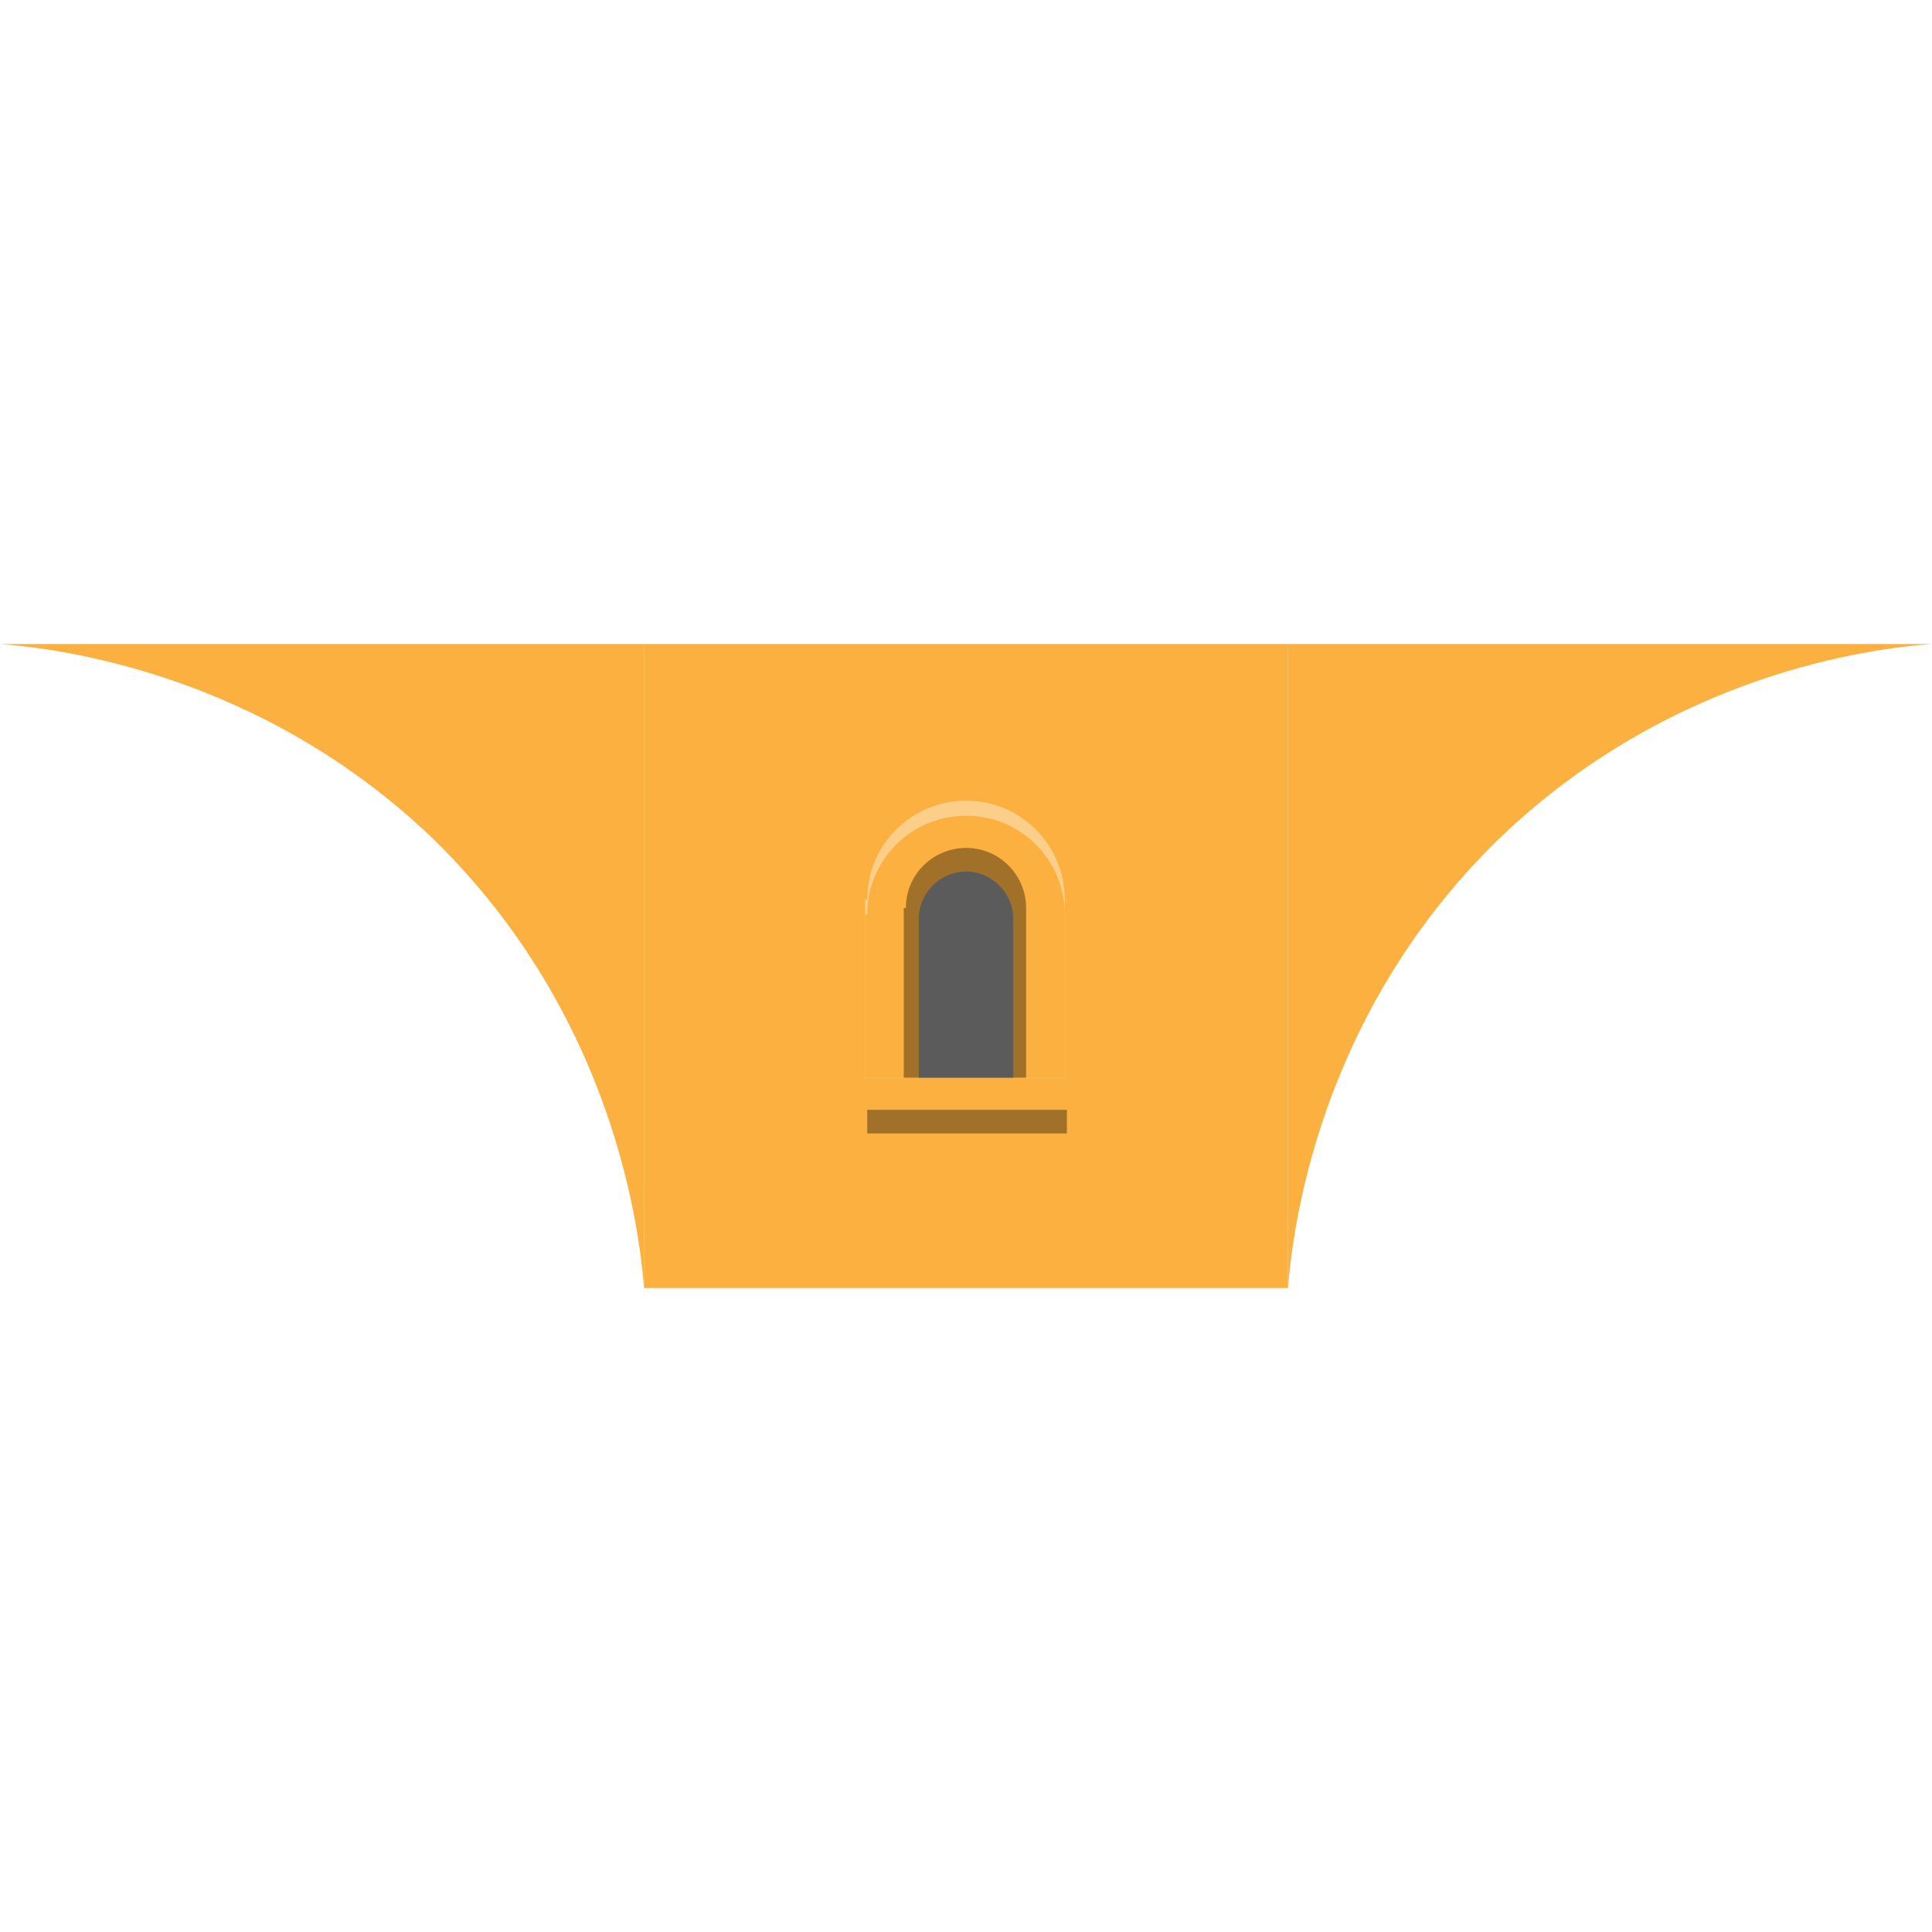
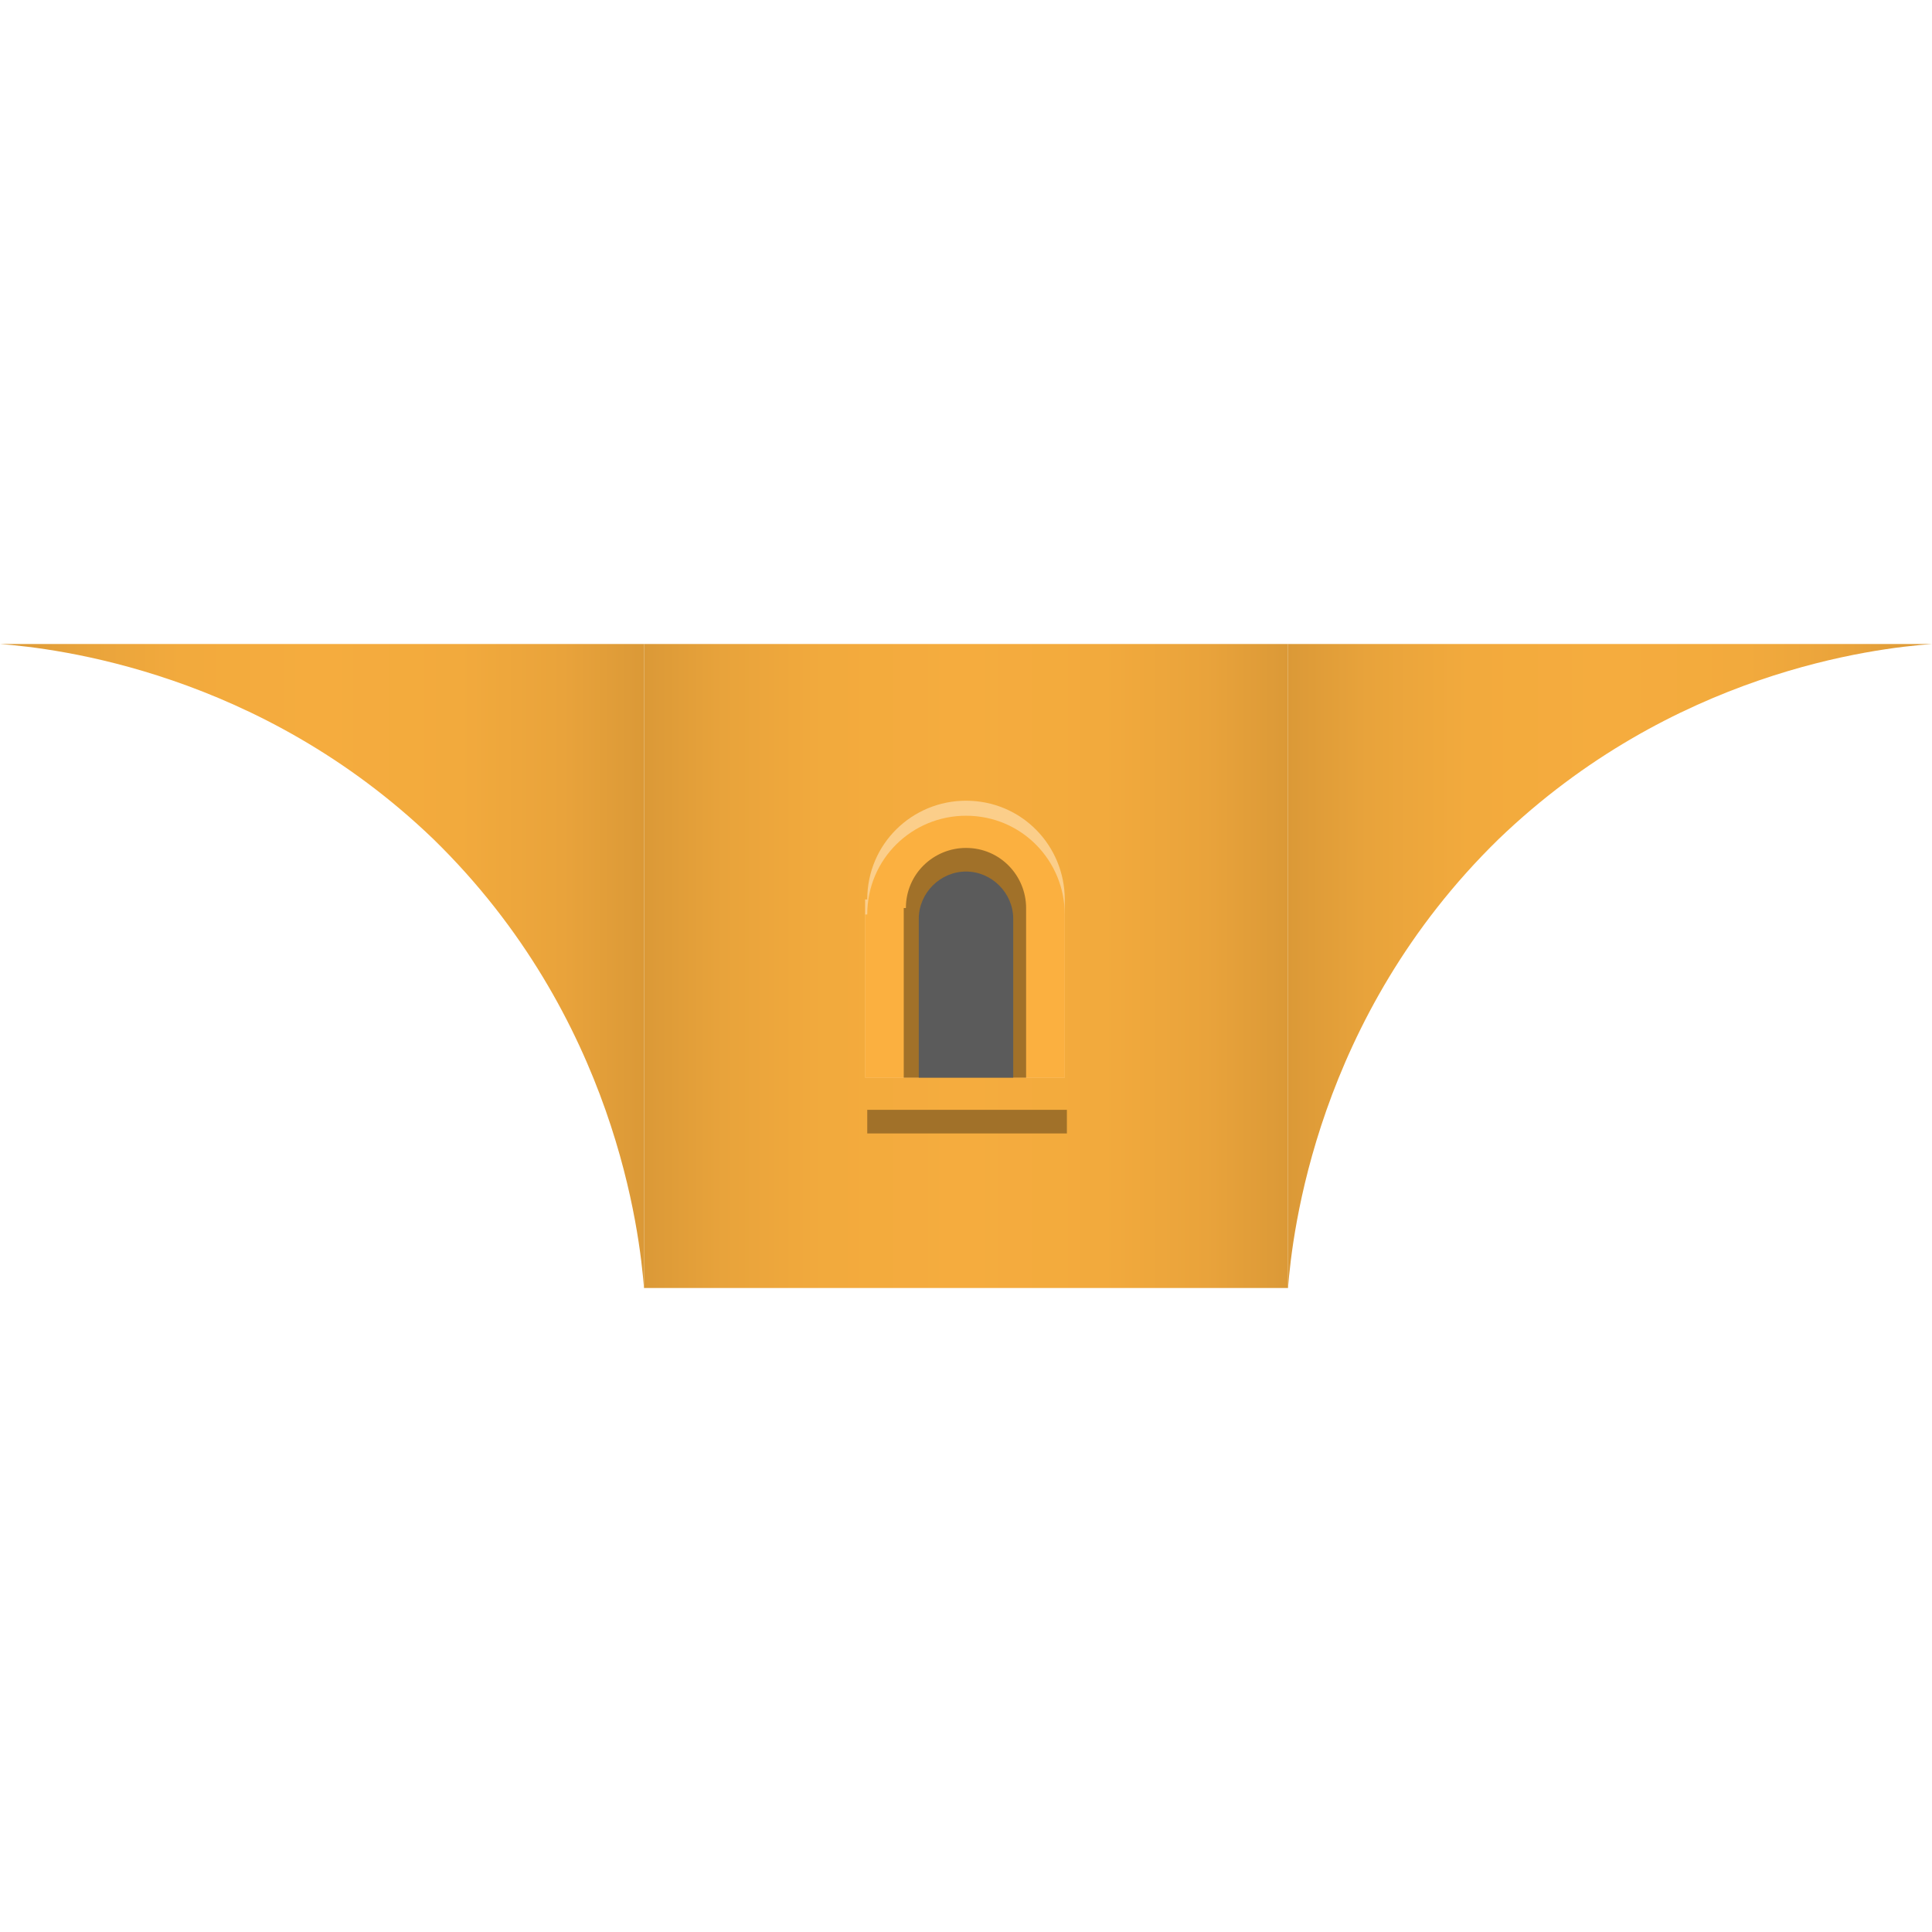
<svg xmlns="http://www.w3.org/2000/svg" version="1.1" id="a" x="0px" y="0px" viewBox="0 0 90 90" style="enable-background:new 0 0 90 90;" xml:space="preserve">
  <style type="text/css">
- 	.st0{fill:#FBB040;}
- 	.st1{fill:#FBCE8A;}
- 	.st2{fill:#A17129;}
- 	.st3{fill:#5B5B5B;}
+ 	.st0{fill:url(#SVGID_1_);}
+ 	.st1{fill:url(#SVGID_00000170254918163805160770000001304280084678314939_);}
+ 	.st2{fill:url(#SVGID_00000144329173024468851680000001710925080855969946_);}
+ 	.st3{fill:#FBCE8A;}
+ 	.st4{fill:#FBB040;}
+ 	.st5{fill:#A17129;}
+ 	.st6{fill:#5B5B5B;}
</style>
+   <linearGradient id="SVGID_1_" gradientUnits="userSpaceOnUse" x1="30" y1="45" x2="60" y2="45">
+     <stop offset="0" style="stop-color:#DB9937" />
+     <stop offset="0.123" style="stop-color:#E8A33B" />
+     <stop offset="0.281" style="stop-color:#F2AA3D" />
+     <stop offset="0.494" style="stop-color:#F5AC3E" />
+     <stop offset="0.713" style="stop-color:#F2AA3D" />
+     <stop offset="0.874" style="stop-color:#E9A33B" />
+     <stop offset="1" style="stop-color:#DB9937" />
+   </linearGradient>
  <rect x="30" y="30" class="st0" width="30" height="30" />
-   <path class="st0" d="M30,60V30H0c2.6,0.2,12.1,1.3,20.2,9.1C28.7,47.4,29.8,57.5,30,60z" />
-   <path class="st0" d="M69.8,39.1c8.1-7.8,17.5-8.9,20.2-9.1H60v30C60.2,57.5,61.3,47.4,69.8,39.1z" />
+   <linearGradient id="SVGID_00000034061180264724978570000014346699899193635519_" gradientUnits="userSpaceOnUse" x1="0" y1="45" x2="30" y2="45">
+     <stop offset="0" style="stop-color:#DB9937" />
+     <stop offset="0.123" style="stop-color:#E8A33B" />
+     <stop offset="0.281" style="stop-color:#F2AA3D" />
+     <stop offset="0.494" style="stop-color:#F5AC3E" />
+     <stop offset="0.713" style="stop-color:#F2AA3D" />
+     <stop offset="0.874" style="stop-color:#E9A33B" />
+     <stop offset="1" style="stop-color:#DB9937" />
+   </linearGradient>
+   <path style="fill:url(#SVGID_00000034061180264724978570000014346699899193635519_);" d="M30,60V30H0c2.6,0.2,12.1,1.3,20.2,9.1  C28.7,47.4,29.8,57.5,30,60z" />
+   <linearGradient id="SVGID_00000036223408379628530770000016381250247986245813_" gradientUnits="userSpaceOnUse" x1="60" y1="45" x2="90" y2="45">
+     <stop offset="0" style="stop-color:#DB9937" />
+     <stop offset="0.123" style="stop-color:#E8A33B" />
+     <stop offset="0.281" style="stop-color:#F2AA3D" />
+     <stop offset="0.494" style="stop-color:#F5AC3E" />
+     <stop offset="0.713" style="stop-color:#F2AA3D" />
+     <stop offset="0.874" style="stop-color:#E9A33B" />
+     <stop offset="1" style="stop-color:#DB9937" />
+   </linearGradient>
+   <path style="fill:url(#SVGID_00000036223408379628530770000016381250247986245813_);" d="M69.8,39.1c8.1-7.8,17.5-8.9,20.2-9.1H60  v30C60.2,57.5,61.3,47.4,69.8,39.1z" />
  <g>
-     <path class="st1" d="M40.4,41.9c0-2.6,2.1-4.6,4.6-4.6l0,0c2.6,0,4.6,2.1,4.6,4.6v8.3h-9.3V41.9z" />
-     <path class="st0" d="M40.4,42.6c0-2.6,2.1-4.6,4.6-4.6l0,0c2.6,0,4.6,2.1,4.6,4.6v7.6h-9.3V42.6z" />
-     <path class="st2" d="M42.2,42.3c0-1.6,1.3-2.8,2.8-2.8l0,0c1.6,0,2.8,1.3,2.8,2.8v7.9h-5.7V42.3z" />
-     <rect x="40.4" y="51.7" class="st2" width="9.3" height="1.1" />
-     <path class="st3" d="M42.8,42.8c0-1.2,1-2.2,2.2-2.2l0,0c1.2,0,2.2,1,2.2,2.2v7.4h-4.4V42.8z" />
+     <path class="st3" d="M40.4,41.9c0-2.6,2.1-4.6,4.6-4.6l0,0c2.6,0,4.6,2.1,4.6,4.6v8.3h-9.3v-8.3H40.4z" />
+     <path class="st4" d="M40.4,42.6c0-2.6,2.1-4.6,4.6-4.6l0,0c2.6,0,4.6,2.1,4.6,4.6v7.6h-9.3v-7.6H40.4z" />
+     <path class="st5" d="M42.2,42.3c0-1.6,1.3-2.8,2.8-2.8l0,0c1.6,0,2.8,1.3,2.8,2.8v7.9h-5.7v-7.9H42.2z" />
+     <rect x="40.4" y="51.7" class="st5" width="9.3" height="1.1" />
+     <path class="st6" d="M42.8,42.8c0-1.2,1-2.2,2.2-2.2l0,0c1.2,0,2.2,1,2.2,2.2v7.4h-4.4V42.8z" />
  </g>
</svg>
